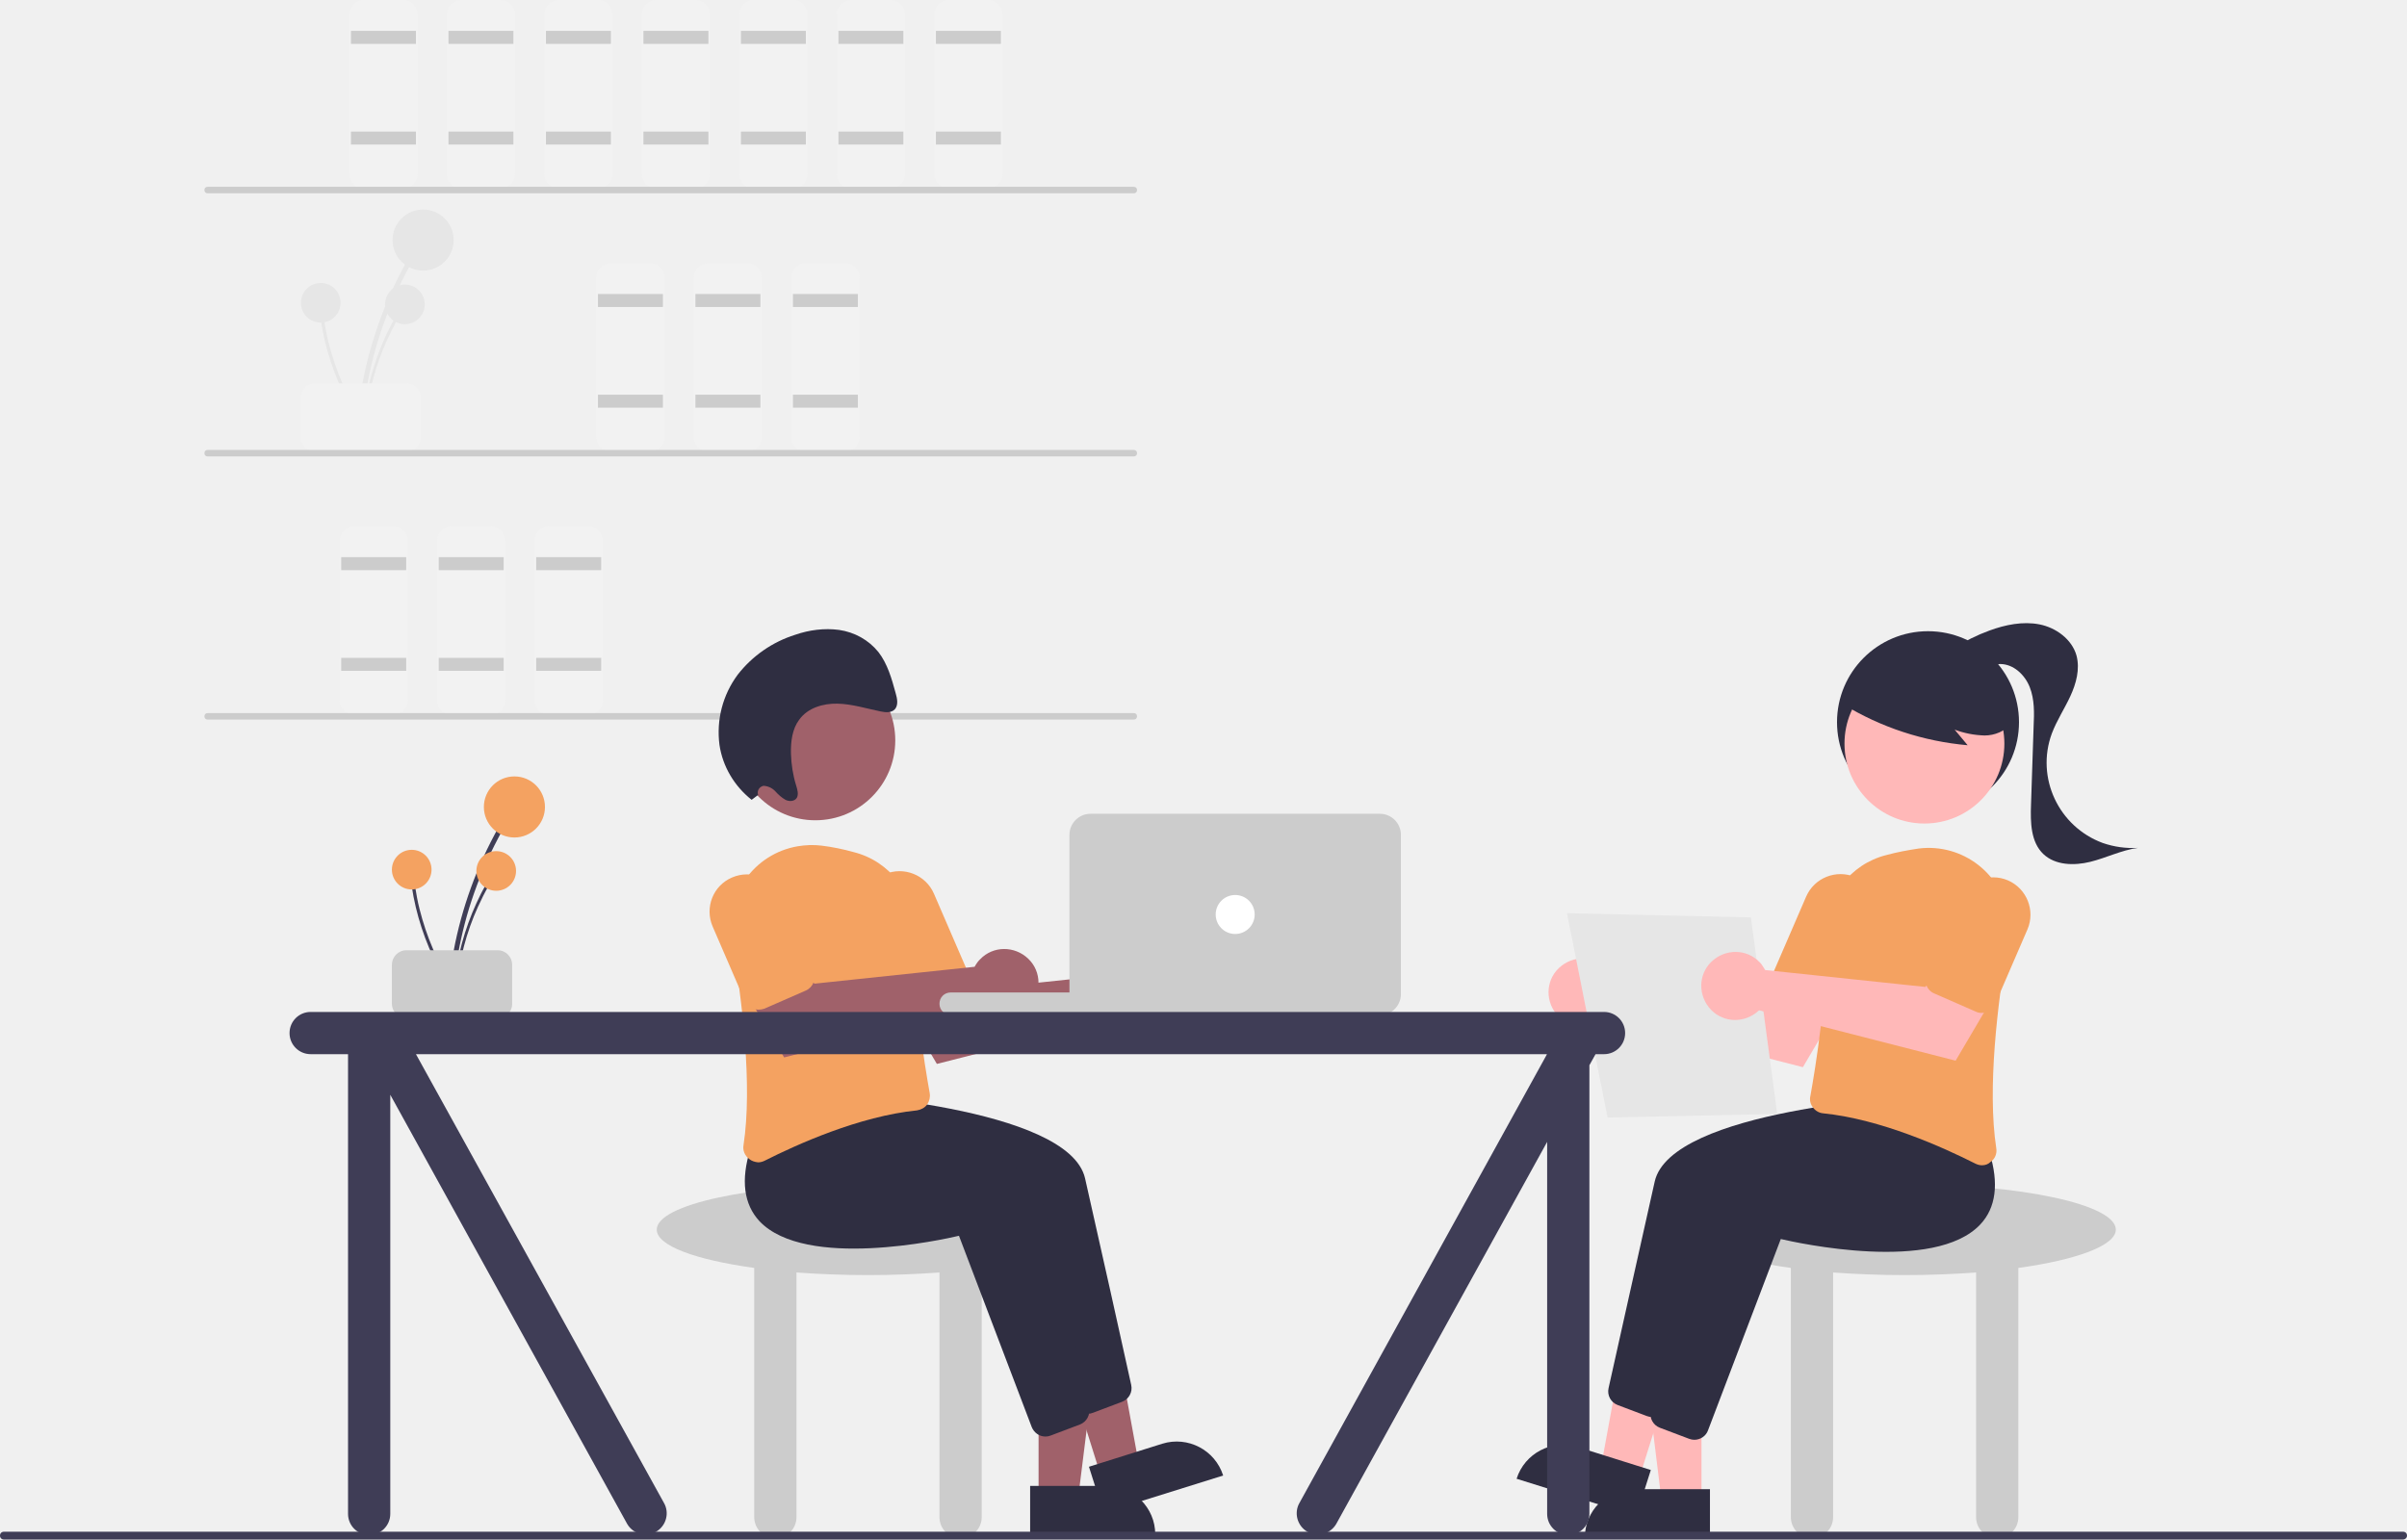
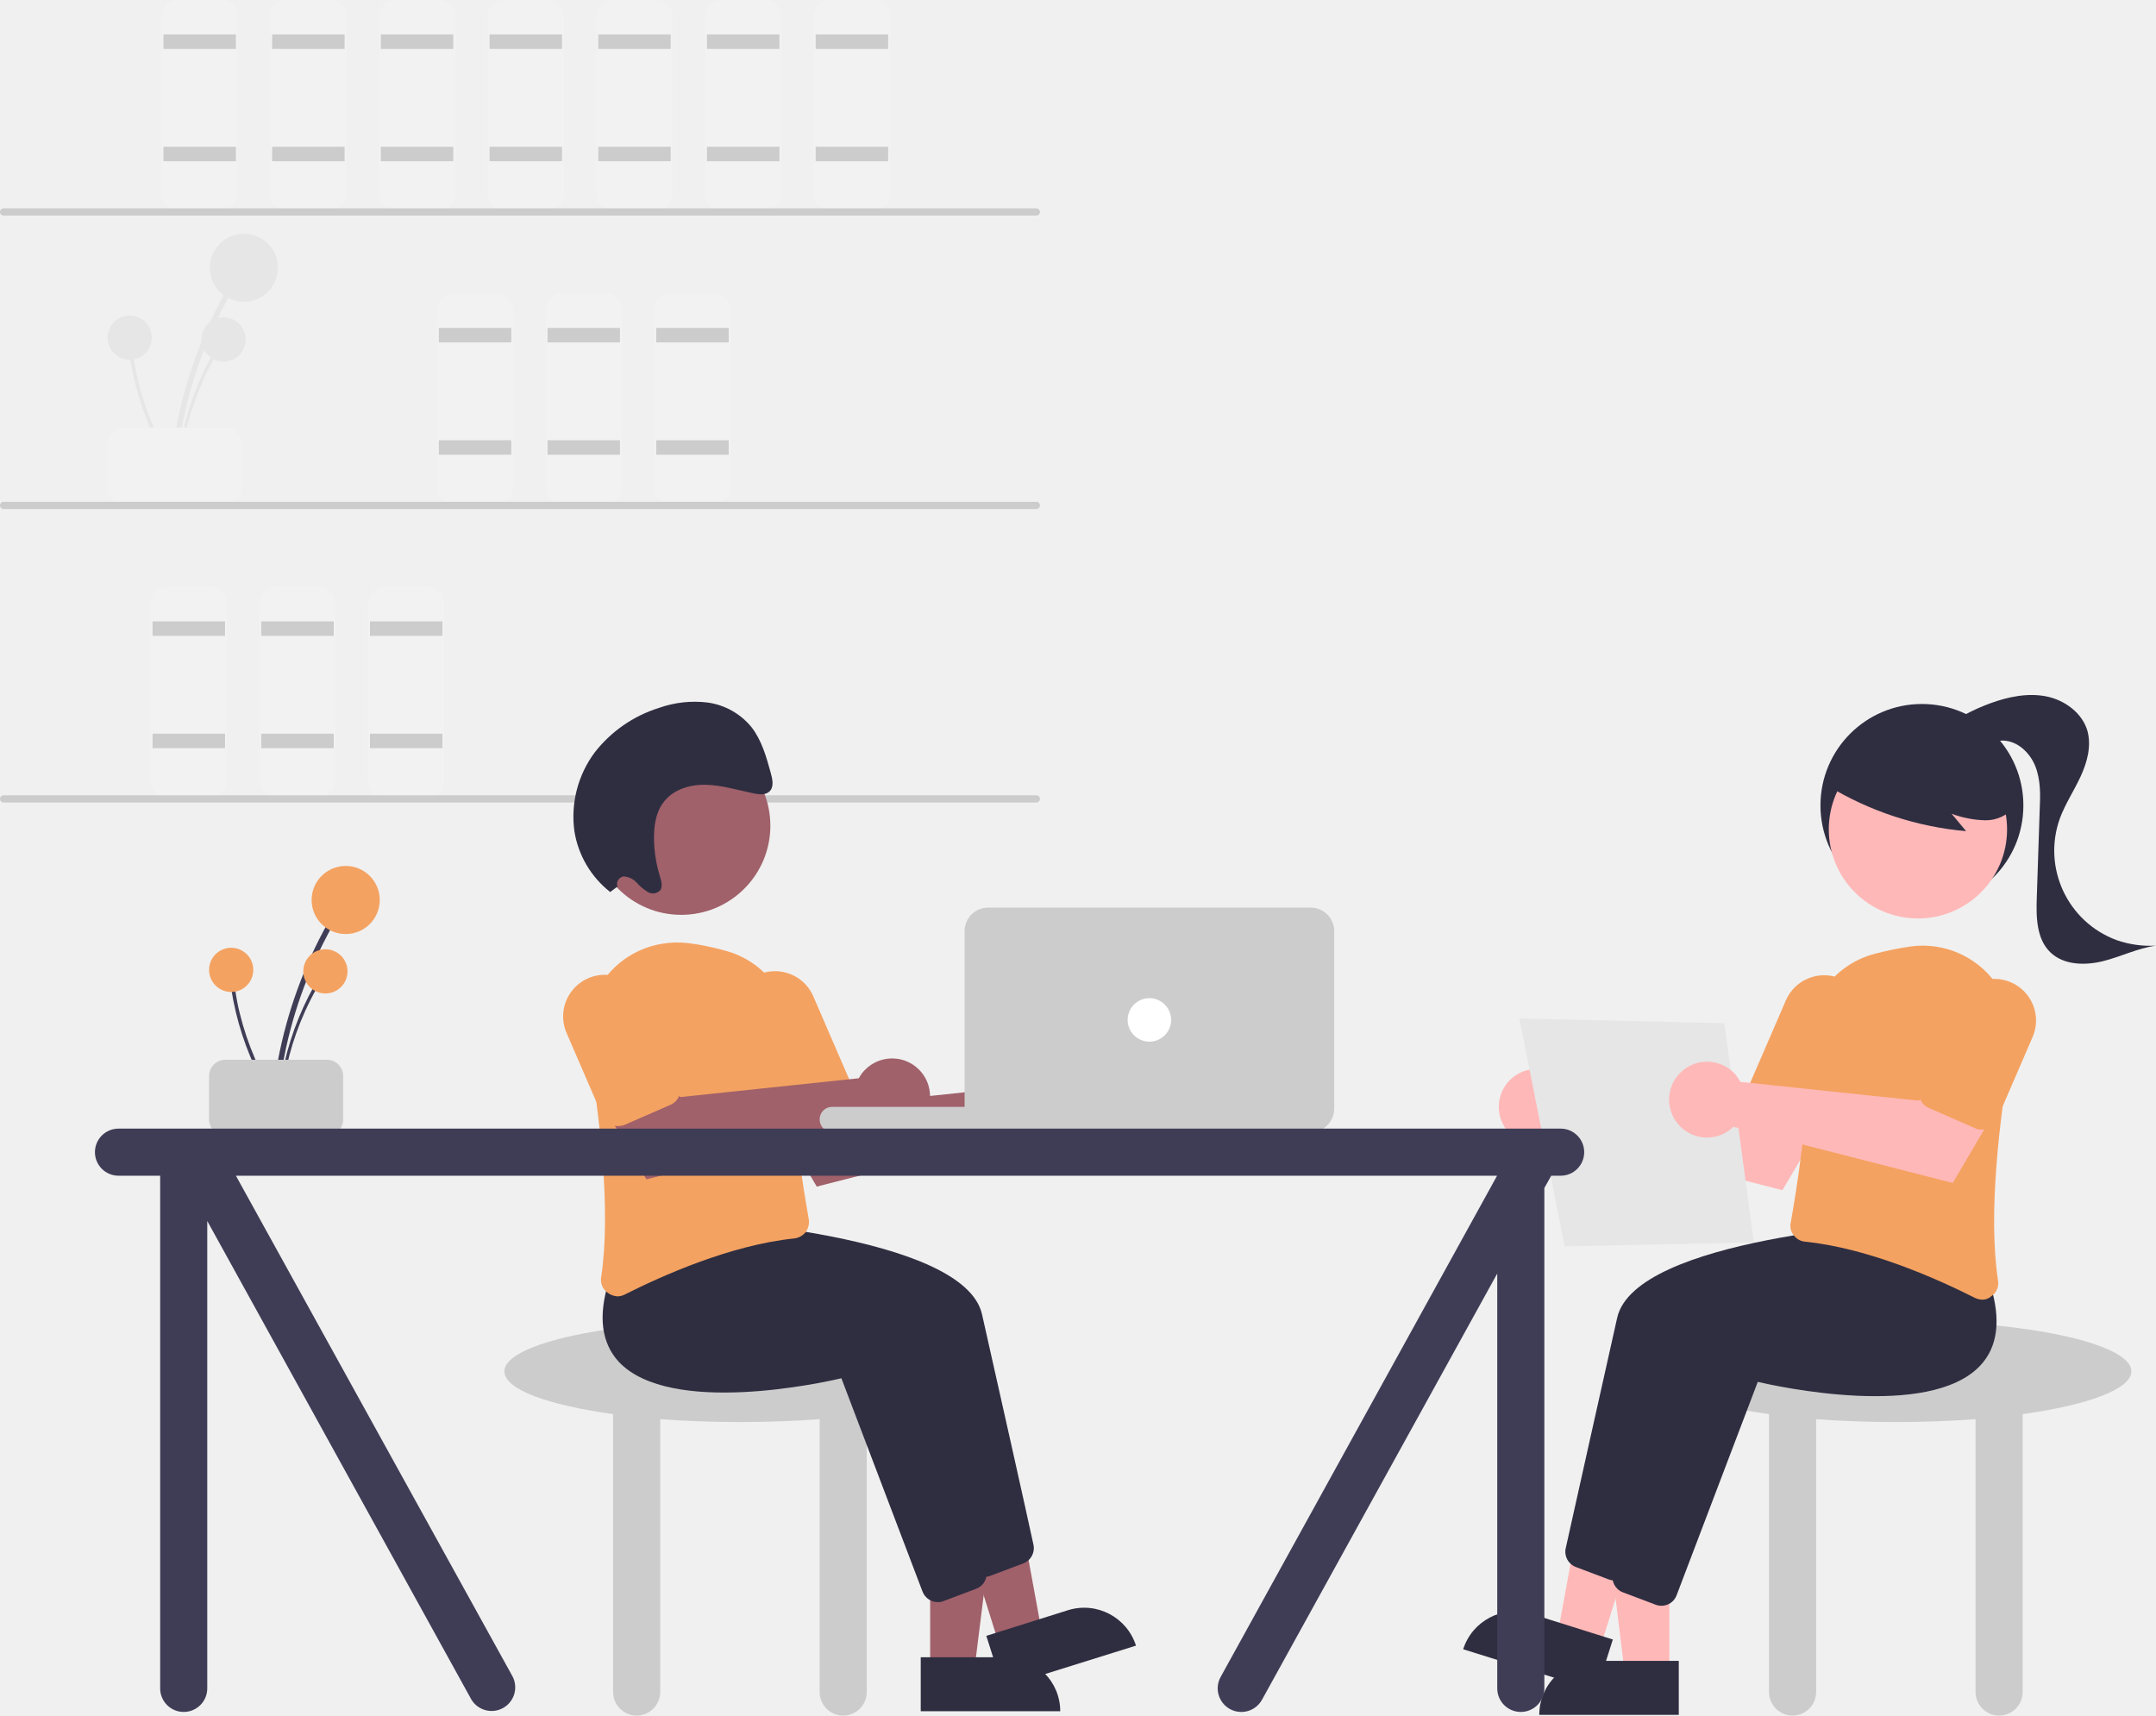
- <svg xmlns="http://www.w3.org/2000/svg" version="1.1" id="b959f442-9ede-455f-a827-2b42a560702a" x="0px" y="0px" viewBox="0 0 740.7 473.9" style="enable-background:new 0 0 740.7 473.9;" xml:space="preserve">
-   <style type="text/css">
- 	.st0{fill:#E6E6E6;}
- 	.st1{fill:#F2F2F2;}
- 	.st2{fill:#CCCCCC;}
- 	.st3{fill:#A0616A;}
- 	.st4{fill:#2F2E41;}
- 	.st5{fill:#F4A261;}
- 	.st6{fill:#3F3D56;}
- 	.st7{fill:#FFFFFF;}
- 	.st8{fill:#FFB8B8;}
- </style>
-   <path class="st0" d="M111.5,129.4c1.2-13.3,4.6-26.3,10.1-38.5c1.5-3.4,3.2-6.7,5-10c0.2-0.4,0.1-0.8-0.3-1c-0.3-0.2-0.8-0.1-1,0.3  c-6.6,11.8-11.3,24.7-13.8,38c-0.7,3.7-1.2,7.5-1.6,11.2C109.9,130.4,111.4,130.4,111.5,129.4z" />
-   <circle class="st0" cx="130.2" cy="73.9" r="9.4" />
-   <path class="st0" d="M112.5,129.7c0.8-8.6,3-17.1,6.6-25c1-2.2,2.1-4.4,3.3-6.5c0.1-0.2,0-0.5-0.2-0.7c-0.2-0.1-0.5,0-0.6,0.2  c-4.3,7.7-7.3,16-8.9,24.6c-0.4,2.4-0.8,4.8-1,7.3C111.5,130.3,112.4,130.3,112.5,129.7z" />
-   <circle class="st0" cx="124.6" cy="93.7" r="6.1" />
-   <path class="st0" d="M111.3,129.1c-4.7-7.3-8.1-15.3-10.2-23.7c-0.6-2.3-1-4.7-1.4-7.1c0-0.3-0.3-0.4-0.6-0.4  c-0.3,0-0.4,0.3-0.4,0.5c1.3,8.7,4.1,17.1,8.1,24.9c1.1,2.2,2.4,4.3,3.7,6.4C110.8,130.2,111.6,129.6,111.3,129.1z" />
-   <circle class="st0" cx="98.7" cy="93.2" r="6.1" />
-   <path class="st1" d="M92.5,134.5v-12c0-2.5,2-4.5,4.5-4.5h28c2.5,0,4.5,2,4.5,4.5v12c0,2.5-2,4.5-4.5,4.5H97  C94.5,139,92.5,137,92.5,134.5z" />
-   <path class="st1" d="M124,58h-12c-2.5,0-4.5-2-4.5-4.5v-49c0-2.5,2-4.5,4.5-4.5h12c2.5,0,4.5,2,4.5,4.5v49C128.5,56,126.5,58,124,58  z" />
-   <rect x="108" y="9.5" class="st2" width="20" height="4" />
-   <rect x="108" y="40.5" class="st2" width="20" height="4" />
-   <path class="st1" d="M154,58h-12c-2.5,0-4.5-2-4.5-4.5v-49c0-2.5,2-4.5,4.5-4.5h12c2.5,0,4.5,2,4.5,4.5v49C158.5,56,156.5,58,154,58  z" />
-   <rect x="138" y="9.5" class="st2" width="20" height="4" />
-   <rect x="138" y="40.5" class="st2" width="20" height="4" />
-   <path class="st1" d="M184,58h-12c-2.5,0-4.5-2-4.5-4.5v-49c0-2.5,2-4.5,4.5-4.5h12c2.5,0,4.5,2,4.5,4.5v49C188.5,56,186.5,58,184,58  z" />
-   <rect x="168" y="9.5" class="st2" width="20" height="4" />
-   <rect x="168" y="40.5" class="st2" width="20" height="4" />
-   <path class="st1" d="M200,139h-12c-2.5,0-4.5-2-4.5-4.5v-49c0-2.5,2-4.5,4.5-4.5h12c2.5,0,4.5,2,4.5,4.5v49  C204.5,137,202.5,139,200,139z" />
-   <rect x="184" y="90.5" class="st2" width="20" height="4" />
-   <rect x="184" y="121.5" class="st2" width="20" height="4" />
-   <path class="st1" d="M230,139h-12c-2.5,0-4.5-2-4.5-4.5v-49c0-2.5,2-4.5,4.5-4.5h12c2.5,0,4.5,2,4.5,4.5v49  C234.5,137,232.5,139,230,139z" />
-   <rect x="214" y="90.5" class="st2" width="20" height="4" />
-   <rect x="214" y="121.5" class="st2" width="20" height="4" />
-   <path class="st1" d="M260,139h-12c-2.5,0-4.5-2-4.5-4.5v-49c0-2.5,2-4.5,4.5-4.5h12c2.5,0,4.5,2,4.5,4.5v49  C264.5,137,262.5,139,260,139z" />
-   <rect x="244" y="90.5" class="st2" width="20" height="4" />
-   <rect x="244" y="121.5" class="st2" width="20" height="4" />
-   <path class="st1" d="M121,220h-12c-2.5,0-4.5-2-4.5-4.5v-49c0-2.5,2-4.5,4.5-4.5h12c2.5,0,4.5,2,4.5,4.5v49  C125.5,218,123.5,220,121,220z" />
-   <rect x="105" y="171.5" class="st2" width="20" height="4" />
-   <rect x="105" y="202.5" class="st2" width="20" height="4" />
-   <path class="st1" d="M151,220h-12c-2.5,0-4.5-2-4.5-4.5v-49c0-2.5,2-4.5,4.5-4.5h12c2.5,0,4.5,2,4.5,4.5v49  C155.5,218,153.5,220,151,220z" />
-   <rect x="135" y="171.5" class="st2" width="20" height="4" />
-   <rect x="135" y="202.5" class="st2" width="20" height="4" />
-   <path class="st1" d="M181,220h-12c-2.5,0-4.5-2-4.5-4.5v-49c0-2.5,2-4.5,4.5-4.5h12c2.5,0,4.5,2,4.5,4.5v49  C185.5,218,183.5,220,181,220z" />
-   <rect x="165" y="171.5" class="st2" width="20" height="4" />
-   <rect x="165" y="202.5" class="st2" width="20" height="4" />
-   <path class="st1" d="M214,58h-12c-2.5,0-4.5-2-4.5-4.5v-49c0-2.5,2-4.5,4.5-4.5h12c2.5,0,4.5,2,4.5,4.5v49C218.5,56,216.5,58,214,58  z" />
-   <rect x="198" y="9.5" class="st2" width="20" height="4" />
-   <rect x="198" y="40.5" class="st2" width="20" height="4" />
-   <path class="st1" d="M244,58h-12c-2.5,0-4.5-2-4.5-4.5v-49c0-2.5,2-4.5,4.5-4.5h12c2.5,0,4.5,2,4.5,4.5v49C248.5,56,246.5,58,244,58  z" />
-   <rect x="228" y="9.5" class="st2" width="20" height="4" />
-   <rect x="228" y="40.5" class="st2" width="20" height="4" />
-   <path class="st1" d="M274,58h-12c-2.5,0-4.5-2-4.5-4.5v-49c0-2.5,2-4.5,4.5-4.5h12c2.5,0,4.5,2,4.5,4.5v49C278.5,56,276.5,58,274,58  z" />
-   <rect x="258" y="9.5" class="st2" width="20" height="4" />
-   <rect x="258" y="40.5" class="st2" width="20" height="4" />
-   <path class="st1" d="M304,58h-12c-2.5,0-4.5-2-4.5-4.5v-49c0-2.5,2-4.5,4.5-4.5h12c2.5,0,4.5,2,4.5,4.5v49C308.5,56,306.5,58,304,58  z" />
-   <rect x="288" y="9.5" class="st2" width="20" height="4" />
-   <rect x="288" y="40.5" class="st2" width="20" height="4" />
-   <path class="st2" d="M348.9,59.5h-285c-0.6,0-1-0.4-1-1s0.4-1,1-1h285c0.6,0,1,0.4,1,1S349.5,59.5,348.9,59.5z" />
-   <path class="st2" d="M348.9,140.5h-285c-0.6,0-1-0.4-1-1s0.4-1,1-1h285c0.6,0,1,0.4,1,1S349.5,140.5,348.9,140.5z" />
-   <path class="st2" d="M348.9,221.5h-285c-0.6,0-1-0.4-1-1s0.4-1,1-1h285c0.6,0,1,0.4,1,1S349.5,221.5,348.9,221.5z" />
-   <path class="st2" d="M332.1,378.5c0-7.7-29.1-14-65-14s-65,6.3-65,14c0,5,12,9.3,30,11.8V467c0,3.6,2.9,6.5,6.5,6.5s6.5-2.9,6.5-6.5  v-75.3c6.9,0.5,14.3,0.8,22,0.8s15.1-0.3,22-0.8V467c0,3.6,2.9,6.5,6.5,6.5s6.5-2.9,6.5-6.5v-76.7  C320.1,387.8,332.1,383.4,332.1,378.5z" />
-   <polygon class="st3" points="319.6,460.9 331.8,460.9 337.7,413.6 319.6,413.6 " />
-   <path class="st4" d="M355.5,472.3l-38.5,0l0,0l0-14.9l0,0l23.6,0C348.8,457.4,355.5,464.1,355.5,472.3L355.5,472.3L355.5,472.3z" />
-   <polygon class="st3" points="338.7,454.1 350.4,450.4 341.8,403.5 324.5,408.9 " />
-   <path class="st4" d="M376.4,454.2l-36.8,11.5l0,0l-4.5-14.2l0,0l22.6-7.1C365.5,442,373.9,446.3,376.4,454.2L376.4,454.2  L376.4,454.2z" />
-   <path class="st4" d="M330.5,432.3l-22.4-58.9c-5,1.2-47.2,10.5-61.4-4.5c-4.8-5.2-5.8-12.6-2.8-22.2l8.2-10.4l0.3,0  c3.1,0.2,76.4,4.3,81.5,26.4c4.2,18.6,12,53.4,14.2,63.6c0.5,2.2-0.7,4.4-2.8,5.2l-9,3.4c-0.5,0.2-1,0.3-1.6,0.3  C332.8,435.2,331.2,434,330.5,432.3z" />
-   <path class="st4" d="M317.5,439.3l-22.4-58.9c-5,1.2-47.2,10.5-61.4-4.5c-4.8-5.2-5.8-12.6-2.8-22.2l8.2-10.4l0.3,0  c3.1,0.2,76.4,4.3,81.5,26.4c4.2,18.6,12,53.4,14.2,63.6c0.5,2.2-0.7,4.4-2.8,5.2l-9,3.4c-0.5,0.2-1,0.3-1.6,0.3  C319.8,442.2,318.2,441,317.5,439.3z" />
-   <path class="st3" d="M347.8,298.2c-0.3,0.4-0.6,0.9-0.9,1.4l-49.3,5.2l-7.1-9.7l-16.1,8.8l13.9,23.6l60.5-15.4  c4.2,4,10.8,4,14.8-0.2c4-4.2,4-10.8-0.2-14.8s-10.8-4-14.8,0.2C348.4,297.5,348.1,297.8,347.8,298.2L347.8,298.2z" />
-   <path class="st5" d="M230.6,356.8c-1.4-1-2.1-2.7-1.8-4.3c2.8-18.3-0.4-44.6-3.6-63.4c-2.3-13.5,6.8-26.3,20.3-28.6  c2.4-0.4,4.9-0.5,7.3-0.2c3.3,0.4,6.7,1.1,9.9,2l0,0c11.2,2.8,18.9,13,18.6,24.5c-0.5,18.2,3.2,40.8,4.8,49.7  c0.2,1.2-0.1,2.5-0.8,3.5c-0.7,1-1.9,1.6-3.1,1.8c-17.8,1.8-37,10.5-46.9,15.5c-0.6,0.3-1.3,0.5-2,0.5  C232.3,357.7,231.3,357.4,230.6,356.8z" />
-   <path class="st5" d="M278.7,309.5c-1.1-0.4-2-1.3-2.5-2.4l-9.9-22.9c-2.5-5.8,0.2-12.6,6-15.1c5.8-2.5,12.6,0.2,15.1,6l9.9,22.9  c1,2.3-0.1,4.9-2.3,5.9l-12.8,5.6C281,309.9,279.8,309.9,278.7,309.5L278.7,309.5z" />
-   <path class="st3" d="M300.8,296.2c-0.3,0.4-0.6,0.9-0.9,1.4l-49.3,5.2l-7.1-9.7l-16.1,8.8l13.9,23.6l60.5-15.4  c4.2,4,10.8,4,14.8-0.2c4-4.2,4-10.8-0.2-14.8s-10.8-4-14.8,0.2C301.4,295.5,301.1,295.8,300.8,296.2L300.8,296.2z" />
-   <path class="st5" d="M231.7,310.5c-1.1-0.4-2-1.3-2.5-2.4l-9.9-22.9c-2.5-5.8,0.1-12.6,6-15.1c5.8-2.5,12.6,0.1,15.1,6c0,0,0,0,0,0  l9.9,22.9c1,2.3-0.1,4.9-2.3,5.9l-12.8,5.6C234,310.9,232.8,310.9,231.7,310.5L231.7,310.5z" />
-   <circle class="st3" cx="250.9" cy="227.9" r="24.6" />
-   <path class="st4" d="M233.3,244.7c-0.4-1.1,0.2-2.3,1.3-2.7c0.2-0.1,0.3-0.1,0.5-0.1c1.3,0.1,2.6,0.7,3.5,1.7c0.9,1,1.9,1.9,3.1,2.6  c1.2,0.6,2.8,0.5,3.5-0.6c0.6-1.1,0.2-2.5-0.2-3.8c-1-3.2-1.5-6.5-1.6-9.8c-0.1-3.7,0.4-7.6,2.5-10.4c2.6-3.7,7.4-5.1,11.8-5  c4.5,0.1,8.9,1.5,13.3,2.4c1.5,0.3,3.3,0.5,4.4-0.7c1.1-1.3,0.7-3.3,0.2-5c-1.2-4.4-2.5-9-5.3-12.6c-3-3.7-7.3-6.1-12.1-6.8  c-4.5-0.6-9.2,0-13.5,1.5c-7,2.2-13.2,6.5-17.7,12.3c-4.6,6.2-6.6,13.9-5.6,21.6c1,6.7,4.6,12.7,9.9,16.9L233.3,244.7z" />
-   <path class="st6" d="M139.6,303.9c1.2-13.3,4.6-26.3,10.1-38.5c1.5-3.4,3.2-6.7,5-10c0.2-0.4,0.1-0.8-0.3-1c-0.3-0.2-0.8-0.1-1,0.3  c-6.6,11.8-11.3,24.7-13.8,38c-0.7,3.7-1.2,7.5-1.6,11.2C138,304.8,139.5,304.8,139.6,303.9z" />
-   <circle class="st5" cx="158.3" cy="248.4" r="9.4" />
-   <path class="st6" d="M140.5,304.1c0.8-8.6,3-17.1,6.6-25c1-2.2,2.1-4.4,3.3-6.5c0.1-0.2,0-0.5-0.2-0.7c-0.2-0.1-0.5,0-0.6,0.2  c-4.3,7.7-7.3,16-8.9,24.6c-0.4,2.4-0.8,4.8-1,7.3C139.5,304.7,140.5,304.7,140.5,304.1z" />
-   <circle class="st5" cx="152.7" cy="268.1" r="6.1" />
-   <path class="st6" d="M139.3,303.5c-4.7-7.3-8.1-15.3-10.2-23.7c-0.6-2.3-1-4.7-1.4-7.1c0-0.3-0.3-0.4-0.6-0.4  c-0.3,0-0.4,0.3-0.4,0.5c1.3,8.7,4.1,17.1,8.1,24.9c1.1,2.2,2.4,4.3,3.7,6.4C138.9,304.7,139.6,304.1,139.3,303.5L139.3,303.5z" />
-   <ellipse transform="matrix(0.9951 -9.853768e-02 9.853768e-02 0.9951 -25.7604 13.7912)" class="st5" cx="126.7" cy="267.7" rx="6.1" ry="6.1" />
-   <path class="st2" d="M120.6,309v-12c0-2.5,2-4.5,4.5-4.5h28c2.5,0,4.5,2,4.5,4.5v12c0,2.5-2,4.5-4.5,4.5h-28  C122.6,313.5,120.6,311.4,120.6,309z" />
-   <path class="st2" d="M292.6,305.5h79c1.9,0,3.5,1.6,3.5,3.5l0,0c0,1.9-1.6,3.5-3.5,3.5h-79c-1.9,0-3.5-1.6-3.5-3.5l0,0  C289.1,307,290.6,305.5,292.6,305.5z" />
-   <path class="st2" d="M424.6,312.5h-89c-3.6,0-6.5-2.9-6.5-6.5v-49c0-3.6,2.9-6.5,6.5-6.5h89c3.6,0,6.5,2.9,6.5,6.5v49  C431.1,309.6,428.2,312.5,424.6,312.5z" />
-   <circle class="st7" cx="380.1" cy="281.5" r="6" />
-   <path class="st2" d="M651.1,378.5c0-7.7-29.1-14-65-14s-65,6.3-65,14c0,5,12,9.3,30,11.8V467c0,3.6,2.9,6.5,6.5,6.5s6.5-2.9,6.5-6.5  v-75.3c6.9,0.5,14.3,0.8,22,0.8s15.1-0.3,22-0.8V467c0,3.6,2.9,6.5,6.5,6.5s6.5-2.9,6.5-6.5v-76.7  C639.1,387.8,651.1,383.4,651.1,378.5z" />
-   <circle class="st4" cx="593.3" cy="222.3" r="28" />
-   <polygon class="st8" points="523.6,461.9 511.3,461.9 505.5,414.6 523.6,414.6 " />
-   <path class="st4" d="M502.6,458.4h23.6l0,0v14.9l0,0h-38.5l0,0l0,0C487.7,465.1,494.3,458.4,502.6,458.4  C502.6,458.4,502.6,458.4,502.6,458.4z" />
-   <polygon class="st8" points="504.4,455.1 492.7,451.4 501.3,404.5 518.6,409.9 " />
-   <path class="st4" d="M485.4,445.4l22.6,7.1l0,0l-4.5,14.2l0,0l-36.8-11.5l0,0l0,0C469.2,447.3,477.6,443,485.4,445.4z" />
-   <path class="st4" d="M508.4,436.2c-0.5,0-1.1-0.1-1.6-0.3l-9-3.4c-2.1-0.8-3.3-3-2.8-5.2c2.3-10.2,10-45,14.2-63.6  c5-22.1,78.3-26.2,81.5-26.4l0.3,0l8.2,10.4c3,9.6,2,17.1-2.8,22.2c-14.1,15-56.3,5.7-61.4,4.5l-22.4,58.9  C512,435,510.3,436.2,508.4,436.2z" />
-   <path class="st4" d="M521.4,443.2c-0.5,0-1.1-0.1-1.6-0.3l-9-3.4c-2.1-0.8-3.3-3-2.8-5.2c2.3-10.2,10-45,14.2-63.6  c5-22.1,78.3-26.2,81.5-26.4l0.3,0l8.2,10.4c3,9.6,2,17.1-2.8,22.2c-14.1,15-56.3,5.7-61.4,4.5l-22.4,58.9  C525,442,523.3,443.2,521.4,443.2z" />
-   <path class="st8" d="M495.3,299.2c0.3,0.4,0.6,0.9,0.9,1.4l49.3,5.2l7.1-9.7l16.1,8.8l-13.9,23.6L494.3,313c-4.2,4-10.8,4-14.8-0.2  s-4-10.8,0.2-14.8s10.8-4,14.8,0.2C494.8,298.5,495.1,298.8,495.3,299.2L495.3,299.2z" />
-   <path class="st5" d="M609.9,358.7c-0.7,0-1.4-0.2-2-0.5c-9.9-5-29.1-13.7-46.9-15.5c-1.2-0.1-2.4-0.8-3.1-1.8  c-0.8-1-1.1-2.3-0.8-3.5c1.6-8.9,5.3-31.5,4.8-49.7c-0.3-11.5,7.4-21.7,18.6-24.5l0,0c3.3-0.9,6.6-1.5,9.9-2  c13.6-1.7,26,7.9,27.7,21.5c0.3,2.4,0.3,4.9-0.2,7.3c-3.2,18.8-6.4,45.1-3.6,63.4c0.3,1.7-0.4,3.4-1.8,4.3  C611.8,358.4,610.9,358.7,609.9,358.7z" />
-   <path class="st5" d="M562.8,310.8c-0.6,0-1.2-0.1-1.8-0.4l-12.8-5.6c-2.3-1-3.3-3.6-2.3-5.9l9.9-22.9c2.5-5.8,9.3-8.5,15.1-6  c5.8,2.5,8.5,9.3,6,15.1c0,0,0,0,0,0l-9.9,22.9C566.2,309.7,564.6,310.8,562.8,310.8L562.8,310.8z" />
-   <circle class="st8" cx="592.2" cy="228.9" r="24.6" />
-   <path class="st4" d="M567.2,216.8c11.6,7.1,24.7,11.4,38.3,12.6l-4-4.8c2.9,1.1,6,1.7,9.2,1.8c3.1,0,6.4-1.3,8.2-3.8  c1.6-2.6,1.8-5.8,0.6-8.6c-1.2-2.8-3.1-5.2-5.6-7c-8.7-6.9-20.3-9-30.8-5.5c-3.6,1.1-6.8,3.1-9.2,5.9c-2.3,2.9-6.8,5.4-5.6,8.9  L567.2,216.8z" />
-   <path class="st4" d="M592.6,207.2c-0.2,3.1,3.3,5.4,6.4,5.1s5.7-2.3,8.2-4.1c2.5-1.9,5.2-3.7,8.3-3.8c4.1,0,7.6,3.3,9.1,7.1  c1.5,3.8,1.4,8,1.2,12.1l-0.8,24.1c-0.2,5.4-0.1,11.5,3.8,15.2c3.7,3.5,9.5,3.6,14.4,2.4s9.6-3.6,14.7-4.3  c-3.7,0.2-7.3-0.3-10.8-1.5c-13.6-5-20.7-20.1-15.7-33.7c1.5-4,3.9-7.6,5.7-11.5c1.8-3.9,3-8.3,1.9-12.5c-1.4-5-6.3-8.6-11.4-9.6  c-5.1-1-10.5,0.1-15.4,1.9c-7.7,2.8-14.6,7.3-20.4,13.2" />
-   <polygon class="st0" points="482.2,281.1 538.8,282.4 546.9,342.9 494.7,344 " />
-   <path class="st8" d="M542.3,297.2c0.3,0.4,0.6,0.9,0.9,1.4l49.3,5.2l7.1-9.7l16.1,8.8l-13.9,23.6L541.3,311c-4.2,4-10.8,4-14.8-0.2  s-4-10.8,0.2-14.8s10.8-4,14.8,0.2C541.8,296.5,542.1,296.8,542.3,297.2L542.3,297.2z" />
-   <path class="st5" d="M609.8,311.8c-0.6,0-1.2-0.1-1.8-0.4l-12.8-5.6c-2.3-1-3.3-3.6-2.3-5.9l9.9-22.9c2.5-5.8,9.3-8.5,15.1-6  c5.8,2.5,8.5,9.3,6,15.1c0,0,0,0,0,0l-9.9,22.9C613.2,310.7,611.6,311.8,609.8,311.8L609.8,311.8z" />
-   <path class="st6" d="M493.6,311.5h-398c-3.6,0-6.5,2.9-6.5,6.5s2.9,6.5,6.5,6.5h11.5V466c0,3.6,2.9,6.5,6.5,6.5s6.5-2.9,6.5-6.5V337  l72.9,132.1c1.8,3.1,5.8,4.2,8.9,2.4c3.1-1.8,4.2-5.8,2.4-8.9L128,324.5h348v0.1l-76.1,138c-1.8,3.1-0.7,7.1,2.4,8.9  s7.1,0.7,8.9-2.4l0,0l64.9-117.6V466c0,3.6,2.9,6.5,6.5,6.5s6.5-2.9,6.5-6.5V327.9l1.9-3.4h2.6c3.6,0,6.5-2.9,6.5-6.5  S497.2,311.5,493.6,311.5L493.6,311.5z" />
-   <path class="st6" d="M739.5,473.9H1.2c-0.7,0-1.2-0.5-1.2-1.2c0-0.7,0.5-1.2,1.2-1.2h738.3c0.7,0,1.2,0.5,1.2,1.2  C740.7,473.4,740.1,473.9,739.5,473.9z" />
+ <svg xmlns="http://www.w3.org/2000/svg" viewBox="0 0 595 473.5">
+   <defs>
+     <style>.cls-1{fill:#e6e6e6;}.cls-2{fill:#f2f2f2;}.cls-3{fill:#ccc;}.cls-4{fill:#a0616a;}.cls-5{fill:#2f2e41;}.cls-6{fill:#f4a261;}.cls-7{fill:#3f3d56;}.cls-8{fill:#fff;}.cls-9{fill:#ffb8b8;}</style>
+   </defs>
+   <g id="Calque_2" data-name="Calque 2">
+     <g id="b959f442-9ede-455f-a827-2b42a560702a">
+       <path class="cls-1" d="M48.6,129.4A119.81,119.81,0,0,1,58.7,90.9c1.5-3.4,3.2-6.7,5-10a.69.69,0,0,0-.3-1,.71.71,0,0,0-1,.3,125.61,125.61,0,0,0-13.8,38c-.7,3.7-1.2,7.5-1.6,11.2C47,130.4,48.5,130.4,48.6,129.4Z" />
+       <circle class="cls-1" cx="67.3" cy="73.9" r="9.4" />
+       <path class="cls-1" d="M49.6,129.7a77.76,77.76,0,0,1,6.6-25c1-2.2,2.1-4.4,3.3-6.5a.66.66,0,0,0-.2-.7.48.48,0,0,0-.6.2,80.71,80.71,0,0,0-8.9,24.6c-.4,2.4-.8,4.8-1,7.3C48.6,130.3,49.5,130.3,49.6,129.7Z" />
+       <circle class="cls-1" cx="61.7" cy="93.7" r="6.1" />
+       <path class="cls-1" d="M48.4,129.1a79.14,79.14,0,0,1-10.2-23.7c-.6-2.3-1-4.7-1.4-7.1,0-.3-.3-.4-.6-.4s-.4.3-.4.5a80.84,80.84,0,0,0,8.1,24.9c1.1,2.2,2.4,4.3,3.7,6.4C47.9,130.2,48.7,129.6,48.4,129.1Z" />
+       <circle class="cls-1" cx="35.8" cy="93.2" r="6.1" />
+       <path class="cls-2" d="M29.6,134.5v-12a4.48,4.48,0,0,1,4.5-4.5h28a4.48,4.48,0,0,1,4.5,4.5v12a4.48,4.48,0,0,1-4.5,4.5h-28A4.48,4.48,0,0,1,29.6,134.5Z" />
+       <path class="cls-2" d="M61.1,58h-12a4.48,4.48,0,0,1-4.5-4.5V4.5A4.48,4.48,0,0,1,49.1,0h12a4.48,4.48,0,0,1,4.5,4.5v49A4.48,4.48,0,0,1,61.1,58Z" />
+       <rect class="cls-3" x="45.1" y="9.5" width="20" height="4" />
+       <rect class="cls-3" x="45.1" y="40.5" width="20" height="4" />
+       <path class="cls-2" d="M91.1,58h-12a4.48,4.48,0,0,1-4.5-4.5V4.5A4.48,4.48,0,0,1,79.1,0h12a4.48,4.48,0,0,1,4.5,4.5v49A4.48,4.48,0,0,1,91.1,58Z" />
+       <rect class="cls-3" x="75.1" y="9.5" width="20" height="4" />
+       <rect class="cls-3" x="75.1" y="40.5" width="20" height="4" />
+       <path class="cls-2" d="M121.1,58h-12a4.48,4.48,0,0,1-4.5-4.5V4.5A4.48,4.48,0,0,1,109.1,0h12a4.48,4.48,0,0,1,4.5,4.5v49A4.48,4.48,0,0,1,121.1,58Z" />
+       <rect class="cls-3" x="105.1" y="9.5" width="20" height="4" />
+       <rect class="cls-3" x="105.1" y="40.5" width="20" height="4" />
+       <path class="cls-2" d="M137.1,139h-12a4.48,4.48,0,0,1-4.5-4.5v-49a4.48,4.48,0,0,1,4.5-4.5h12a4.48,4.48,0,0,1,4.5,4.5v49A4.48,4.48,0,0,1,137.1,139Z" />
+       <rect class="cls-3" x="121.1" y="90.5" width="20" height="4" />
+       <rect class="cls-3" x="121.1" y="121.5" width="20" height="4" />
+       <path class="cls-2" d="M167.1,139h-12a4.48,4.48,0,0,1-4.5-4.5v-49a4.48,4.48,0,0,1,4.5-4.5h12a4.48,4.48,0,0,1,4.5,4.5v49A4.48,4.48,0,0,1,167.1,139Z" />
+       <rect class="cls-3" x="151.1" y="90.5" width="20" height="4" />
+       <rect class="cls-3" x="151.1" y="121.5" width="20" height="4" />
+       <path class="cls-2" d="M197.1,139h-12a4.48,4.48,0,0,1-4.5-4.5v-49a4.48,4.48,0,0,1,4.5-4.5h12a4.48,4.48,0,0,1,4.5,4.5v49A4.48,4.48,0,0,1,197.1,139Z" />
+       <rect class="cls-3" x="181.1" y="90.5" width="20" height="4" />
+       <rect class="cls-3" x="181.1" y="121.5" width="20" height="4" />
+       <path class="cls-2" d="M58.1,220h-12a4.48,4.48,0,0,1-4.5-4.5v-49a4.48,4.48,0,0,1,4.5-4.5h12a4.48,4.48,0,0,1,4.5,4.5v49A4.48,4.48,0,0,1,58.1,220Z" />
+       <rect class="cls-3" x="42.1" y="171.5" width="20" height="4" />
+       <rect class="cls-3" x="42.1" y="202.5" width="20" height="4" />
+       <path class="cls-2" d="M88.1,220h-12a4.48,4.48,0,0,1-4.5-4.5v-49a4.48,4.48,0,0,1,4.5-4.5h12a4.48,4.48,0,0,1,4.5,4.5v49A4.48,4.48,0,0,1,88.1,220Z" />
+       <rect class="cls-3" x="72.1" y="171.5" width="20" height="4" />
+       <rect class="cls-3" x="72.1" y="202.5" width="20" height="4" />
+       <path class="cls-2" d="M118.1,220h-12a4.48,4.48,0,0,1-4.5-4.5v-49a4.48,4.48,0,0,1,4.5-4.5h12a4.48,4.48,0,0,1,4.5,4.5v49A4.48,4.48,0,0,1,118.1,220Z" />
+       <rect class="cls-3" x="102.1" y="171.5" width="20" height="4" />
+       <rect class="cls-3" x="102.1" y="202.5" width="20" height="4" />
+       <path class="cls-2" d="M151.1,58h-12a4.48,4.48,0,0,1-4.5-4.5V4.5A4.48,4.48,0,0,1,139.1,0h12a4.48,4.48,0,0,1,4.5,4.5v49A4.48,4.48,0,0,1,151.1,58Z" />
+       <rect class="cls-3" x="135.1" y="9.5" width="20" height="4" />
+       <rect class="cls-3" x="135.1" y="40.5" width="20" height="4" />
+       <path class="cls-2" d="M181.1,58h-12a4.48,4.48,0,0,1-4.5-4.5V4.5A4.48,4.48,0,0,1,169.1,0h12a4.48,4.48,0,0,1,4.5,4.5v49A4.48,4.48,0,0,1,181.1,58Z" />
+       <rect class="cls-3" x="165.1" y="9.5" width="20" height="4" />
+       <rect class="cls-3" x="165.1" y="40.5" width="20" height="4" />
+       <path class="cls-2" d="M211.1,58h-12a4.48,4.48,0,0,1-4.5-4.5V4.5A4.48,4.48,0,0,1,199.1,0h12a4.48,4.48,0,0,1,4.5,4.5v49A4.48,4.48,0,0,1,211.1,58Z" />
+       <rect class="cls-3" x="195.1" y="9.5" width="20" height="4" />
+       <rect class="cls-3" x="195.1" y="40.5" width="20" height="4" />
+       <path class="cls-2" d="M241.1,58h-12a4.48,4.48,0,0,1-4.5-4.5V4.5A4.48,4.48,0,0,1,229.1,0h12a4.48,4.48,0,0,1,4.5,4.5v49A4.48,4.48,0,0,1,241.1,58Z" />
+       <rect class="cls-3" x="225.1" y="9.5" width="20" height="4" />
+       <rect class="cls-3" x="225.1" y="40.5" width="20" height="4" />
+       <path class="cls-3" d="M286,59.5H1a1,1,0,0,1,0-2H286a1,1,0,0,1,0,2Z" />
+       <path class="cls-3" d="M286,140.5H1a1,1,0,0,1,0-2H286a1,1,0,0,1,0,2Z" />
+       <path class="cls-3" d="M286,221.5H1a1,1,0,0,1,0-2H286a1,1,0,0,1,0,2Z" />
+       <path class="cls-3" d="M269.2,378.5c0-7.7-29.1-14-65-14s-65,6.3-65,14c0,5,12,9.3,30,11.8V467a6.5,6.5,0,0,0,13,0V391.7c6.9.5,14.3.8,22,.8s15.1-.3,22-.8V467a6.5,6.5,0,0,0,13,0V390.3C257.2,387.8,269.2,383.4,269.2,378.5Z" />
+       <polygon class="cls-4" points="256.7 460.9 268.9 460.9 274.8 413.6 256.7 413.6 256.7 460.9" />
+       <path class="cls-5" d="M292.6,472.3H254.1V457.4h23.6a14.94,14.94,0,0,1,14.9,14.9Z" />
+       <polygon class="cls-4" points="275.8 454.1 287.5 450.4 278.9 403.5 261.6 408.9 275.8 454.1" />
+       <path class="cls-5" d="M313.5,454.2l-36.8,11.5h0l-4.5-14.2h0l22.6-7.1a15,15,0,0,1,18.7,9.8Z" />
+       <path class="cls-5" d="M267.6,432.3l-22.4-58.9c-5,1.2-47.2,10.5-61.4-4.5-4.8-5.2-5.8-12.6-2.8-22.2l8.2-10.4h.3c3.1.2,76.4,4.3,81.5,26.4,4.2,18.6,12,53.4,14.2,63.6a4.49,4.49,0,0,1-2.8,5.2l-9,3.4a4.15,4.15,0,0,1-1.6.3A4.56,4.56,0,0,1,267.6,432.3Z" />
+       <path class="cls-5" d="M254.6,439.3l-22.4-58.9c-5,1.2-47.2,10.5-61.4-4.5-4.8-5.2-5.8-12.6-2.8-22.2l8.2-10.4h.3c3.1.2,76.4,4.3,81.5,26.4,4.2,18.6,12,53.4,14.2,63.6a4.49,4.49,0,0,1-2.8,5.2l-9,3.4a4.15,4.15,0,0,1-1.6.3A4.56,4.56,0,0,1,254.6,439.3Z" />
+       <path class="cls-4" d="M284.9,298.2c-.3.4-.6.9-.9,1.4l-49.3,5.2-7.1-9.7-16.1,8.8,13.9,23.6,60.5-15.4a10.47,10.47,0,1,0-.2-14.8,8.18,8.18,0,0,0-.8.9Z" />
+       <path class="cls-6" d="M167.7,356.8a4.36,4.36,0,0,1-1.8-4.3c2.8-18.3-.4-44.6-3.6-63.4a24.8,24.8,0,0,1,20.3-28.6,25.54,25.54,0,0,1,7.3-.2,66.78,66.78,0,0,1,9.9,2h0a24.58,24.58,0,0,1,18.6,24.5c-.5,18.2,3.2,40.8,4.8,49.7a4.83,4.83,0,0,1-.8,3.5,4.72,4.72,0,0,1-3.1,1.8c-17.8,1.8-37,10.5-46.9,15.5a4.55,4.55,0,0,1-2,.5A4.93,4.93,0,0,1,167.7,356.8Z" />
+       <path class="cls-6" d="M215.8,309.5a4.52,4.52,0,0,1-2.5-2.4l-9.9-22.9a11.49,11.49,0,1,1,21.1-9.1l9.9,22.9a4.52,4.52,0,0,1-2.3,5.9l-12.8,5.6a5.25,5.25,0,0,1-3.5,0Z" />
+       <path class="cls-4" d="M237.9,296.2c-.3.4-.6.9-.9,1.4l-49.3,5.2-7.1-9.7-16.1,8.8,13.9,23.6,60.5-15.4a10.47,10.47,0,1,0-.2-14.8,8.18,8.18,0,0,0-.8.9Z" />
+       <path class="cls-6" d="M168.8,310.5a4.52,4.52,0,0,1-2.5-2.4l-9.9-22.9a11.49,11.49,0,1,1,21.1-9.1h0l9.9,22.9a4.52,4.52,0,0,1-2.3,5.9l-12.8,5.6a5.25,5.25,0,0,1-3.5,0Z" />
+       <circle class="cls-4" cx="188" cy="227.9" r="24.6" />
+       <path class="cls-5" d="M170.4,244.7a2.12,2.12,0,0,1,1.3-2.7.9.9,0,0,1,.5-.1,5.31,5.31,0,0,1,3.5,1.7,13,13,0,0,0,3.1,2.6,2.71,2.71,0,0,0,3.5-.6c.6-1.1.2-2.5-.2-3.8a36.51,36.51,0,0,1-1.6-9.8c-.1-3.7.4-7.6,2.5-10.4,2.6-3.7,7.4-5.1,11.8-5s8.9,1.5,13.3,2.4c1.5.3,3.3.5,4.4-.7s.7-3.3.2-5c-1.2-4.4-2.5-9-5.3-12.6a19,19,0,0,0-12.1-6.8,29.55,29.55,0,0,0-13.5,1.5,36.15,36.15,0,0,0-17.7,12.3,29.72,29.72,0,0,0-5.6,21.6,26.64,26.64,0,0,0,9.9,16.9Z" />
+       <path class="cls-7" d="M76.7,303.9a119.81,119.81,0,0,1,10.1-38.5c1.5-3.4,3.2-6.7,5-10a.69.69,0,0,0-.3-1,.71.71,0,0,0-1,.3,125.61,125.61,0,0,0-13.8,38c-.7,3.7-1.2,7.5-1.6,11.2C75.1,304.8,76.6,304.8,76.7,303.9Z" />
+       <circle class="cls-6" cx="95.4" cy="248.4" r="9.4" />
+       <path class="cls-7" d="M77.6,304.1a77.76,77.76,0,0,1,6.6-25c1-2.2,2.1-4.4,3.3-6.5a.66.66,0,0,0-.2-.7.48.48,0,0,0-.6.2,80.71,80.71,0,0,0-8.9,24.6c-.4,2.4-.8,4.8-1,7.3C76.6,304.7,77.6,304.7,77.6,304.1Z" />
+       <circle class="cls-6" cx="89.8" cy="268.1" r="6.1" />
+       <path class="cls-7" d="M76.4,303.5a79.14,79.14,0,0,1-10.2-23.7c-.6-2.3-1-4.7-1.4-7.1,0-.3-.3-.4-.6-.4s-.4.3-.4.5a80.84,80.84,0,0,0,8.1,24.9c1.1,2.2,2.4,4.3,3.7,6.4.4.6,1.1,0,.8-.6Z" />
+       <circle class="cls-6" cx="63.8" cy="267.69" r="6.1" />
+       <path class="cls-3" d="M57.7,309V297a4.48,4.48,0,0,1,4.5-4.5h28a4.48,4.48,0,0,1,4.5,4.5v12a4.48,4.48,0,0,1-4.5,4.5h-28A4.55,4.55,0,0,1,57.7,309Z" />
+       <path class="cls-3" d="M229.7,305.5h79a3.54,3.54,0,0,1,3.5,3.5h0a3.54,3.54,0,0,1-3.5,3.5h-79a3.54,3.54,0,0,1-3.5-3.5h0A3.42,3.42,0,0,1,229.7,305.5Z" />
+       <path class="cls-3" d="M361.7,312.5h-89a6.49,6.49,0,0,1-6.5-6.5V257a6.49,6.49,0,0,1,6.5-6.5h89a6.49,6.49,0,0,1,6.5,6.5v49A6.49,6.49,0,0,1,361.7,312.5Z" />
+       <circle class="cls-8" cx="317.2" cy="281.5" r="6" />
+       <path class="cls-3" d="M588.2,378.5c0-7.7-29.1-14-65-14s-65,6.3-65,14c0,5,12,9.3,30,11.8V467a6.5,6.5,0,0,0,13,0V391.7c6.9.5,14.3.8,22,.8s15.1-.3,22-.8V467a6.5,6.5,0,0,0,13,0V390.3C576.2,387.8,588.2,383.4,588.2,378.5Z" />
+       <circle class="cls-5" cx="530.4" cy="222.3" r="28" />
+       <polygon class="cls-9" points="460.7 461.9 448.4 461.9 442.6 414.6 460.7 414.6 460.7 461.9" />
+       <path class="cls-5" d="M439.7,458.4h23.6v14.9H424.8a14.87,14.87,0,0,1,14.9-14.9Z" />
+       <polygon class="cls-9" points="441.5 455.1 429.8 451.4 438.4 404.5 455.7 409.9 441.5 455.1" />
+       <path class="cls-5" d="M422.5,445.4l22.6,7.1h0l-4.5,14.2h0l-36.8-11.5h0A15,15,0,0,1,422.5,445.4Z" />
+       <path class="cls-5" d="M445.5,436.2a4.53,4.53,0,0,1-1.6-.3l-9-3.4a4.49,4.49,0,0,1-2.8-5.2c2.3-10.2,10-45,14.2-63.6,5-22.1,78.3-26.2,81.5-26.4h.3l8.2,10.4c3,9.6,2,17.1-2.8,22.2-14.1,15-56.3,5.7-61.4,4.5l-22.4,58.9A4.46,4.46,0,0,1,445.5,436.2Z" />
+       <path class="cls-5" d="M458.5,443.2a4.53,4.53,0,0,1-1.6-.3l-9-3.4a4.49,4.49,0,0,1-2.8-5.2c2.3-10.2,10-45,14.2-63.6,5-22.1,78.3-26.2,81.5-26.4h.3l8.2,10.4c3,9.6,2,17.1-2.8,22.2-14.1,15-56.3,5.7-61.4,4.5l-22.4,58.9A4.46,4.46,0,0,1,458.5,443.2Z" />
+       <path class="cls-9" d="M432.4,299.2c.3.4.6.9.9,1.4l49.3,5.2,7.1-9.7,16.1,8.8-13.9,23.6L431.4,313a10.47,10.47,0,1,1,.2-14.8,3.92,3.92,0,0,1,.8,1Z" />
+       <path class="cls-6" d="M547,358.7a4.55,4.55,0,0,1-2-.5c-9.9-5-29.1-13.7-46.9-15.5a4.35,4.35,0,0,1-3.1-1.8,4.06,4.06,0,0,1-.8-3.5c1.6-8.9,5.3-31.5,4.8-49.7a24.58,24.58,0,0,1,18.6-24.5h0a86.8,86.8,0,0,1,9.9-2,24.78,24.78,0,0,1,27.7,21.5,22.38,22.38,0,0,1-.2,7.3c-3.2,18.8-6.4,45.1-3.6,63.4a4.21,4.21,0,0,1-1.8,4.3A3.54,3.54,0,0,1,547,358.7Z" />
+       <path class="cls-6" d="M499.9,310.8a3.92,3.92,0,0,1-1.8-.4l-12.8-5.6a4.43,4.43,0,0,1-2.3-5.9l9.9-22.9a11.49,11.49,0,0,1,21.1,9.1h0L504.1,308a4.68,4.68,0,0,1-4.2,2.8Z" />
+       <circle class="cls-9" cx="529.3" cy="228.9" r="24.6" />
+       <path class="cls-5" d="M504.3,216.8a88.15,88.15,0,0,0,38.3,12.6l-4-4.8a28.39,28.39,0,0,0,9.2,1.8,10.2,10.2,0,0,0,8.2-3.8,9.35,9.35,0,0,0,.6-8.6,16.64,16.64,0,0,0-5.6-7,32.89,32.89,0,0,0-30.8-5.5,19.54,19.54,0,0,0-9.2,5.9c-2.3,2.9-6.8,5.4-5.6,8.9Z" />
+       <path class="cls-5" d="M529.7,207.2c-.2,3.1,3.3,5.4,6.4,5.1s5.7-2.3,8.2-4.1,5.2-3.7,8.3-3.8c4.1,0,7.6,3.3,9.1,7.1s1.4,8,1.2,12.1l-.8,24.1c-.2,5.4-.1,11.5,3.8,15.2,3.7,3.5,9.5,3.6,14.4,2.4s9.6-3.6,14.7-4.3a28.29,28.29,0,0,1-10.8-1.5,26.33,26.33,0,0,1-15.7-33.7c1.5-4,3.9-7.6,5.7-11.5s3-8.3,1.9-12.5c-1.4-5-6.3-8.6-11.4-9.6s-10.5.1-15.4,1.9a54.82,54.82,0,0,0-20.4,13.2" />
+       <polygon class="cls-1" points="419.3 281.1 475.9 282.4 484 342.9 431.8 344 419.3 281.1" />
+       <path class="cls-9" d="M479.4,297.2c.3.4.6.9.9,1.4l49.3,5.2,7.1-9.7,16.1,8.8-13.9,23.6L478.4,311a10.47,10.47,0,1,1,.2-14.8,3.92,3.92,0,0,1,.8,1Z" />
+       <path class="cls-6" d="M546.9,311.8a3.92,3.92,0,0,1-1.8-.4l-12.8-5.6a4.43,4.43,0,0,1-2.3-5.9l9.9-22.9a11.49,11.49,0,0,1,21.1,9.1h0L551.1,309a4.68,4.68,0,0,1-4.2,2.8Z" />
+       <path class="cls-7" d="M430.7,311.5H32.7a6.5,6.5,0,0,0,0,13H44.2V466a6.5,6.5,0,0,0,13,0V337l72.9,132.1a6.52,6.52,0,0,0,11.3-6.5L65.1,324.5h348v.1L337,462.6a6.52,6.52,0,1,0,11.3,6.5h0l64.9-117.6V466a6.5,6.5,0,0,0,13,0V327.9l1.9-3.4h2.6a6.5,6.5,0,1,0,0-13Z" />
+     </g>
+   </g>
</svg>
